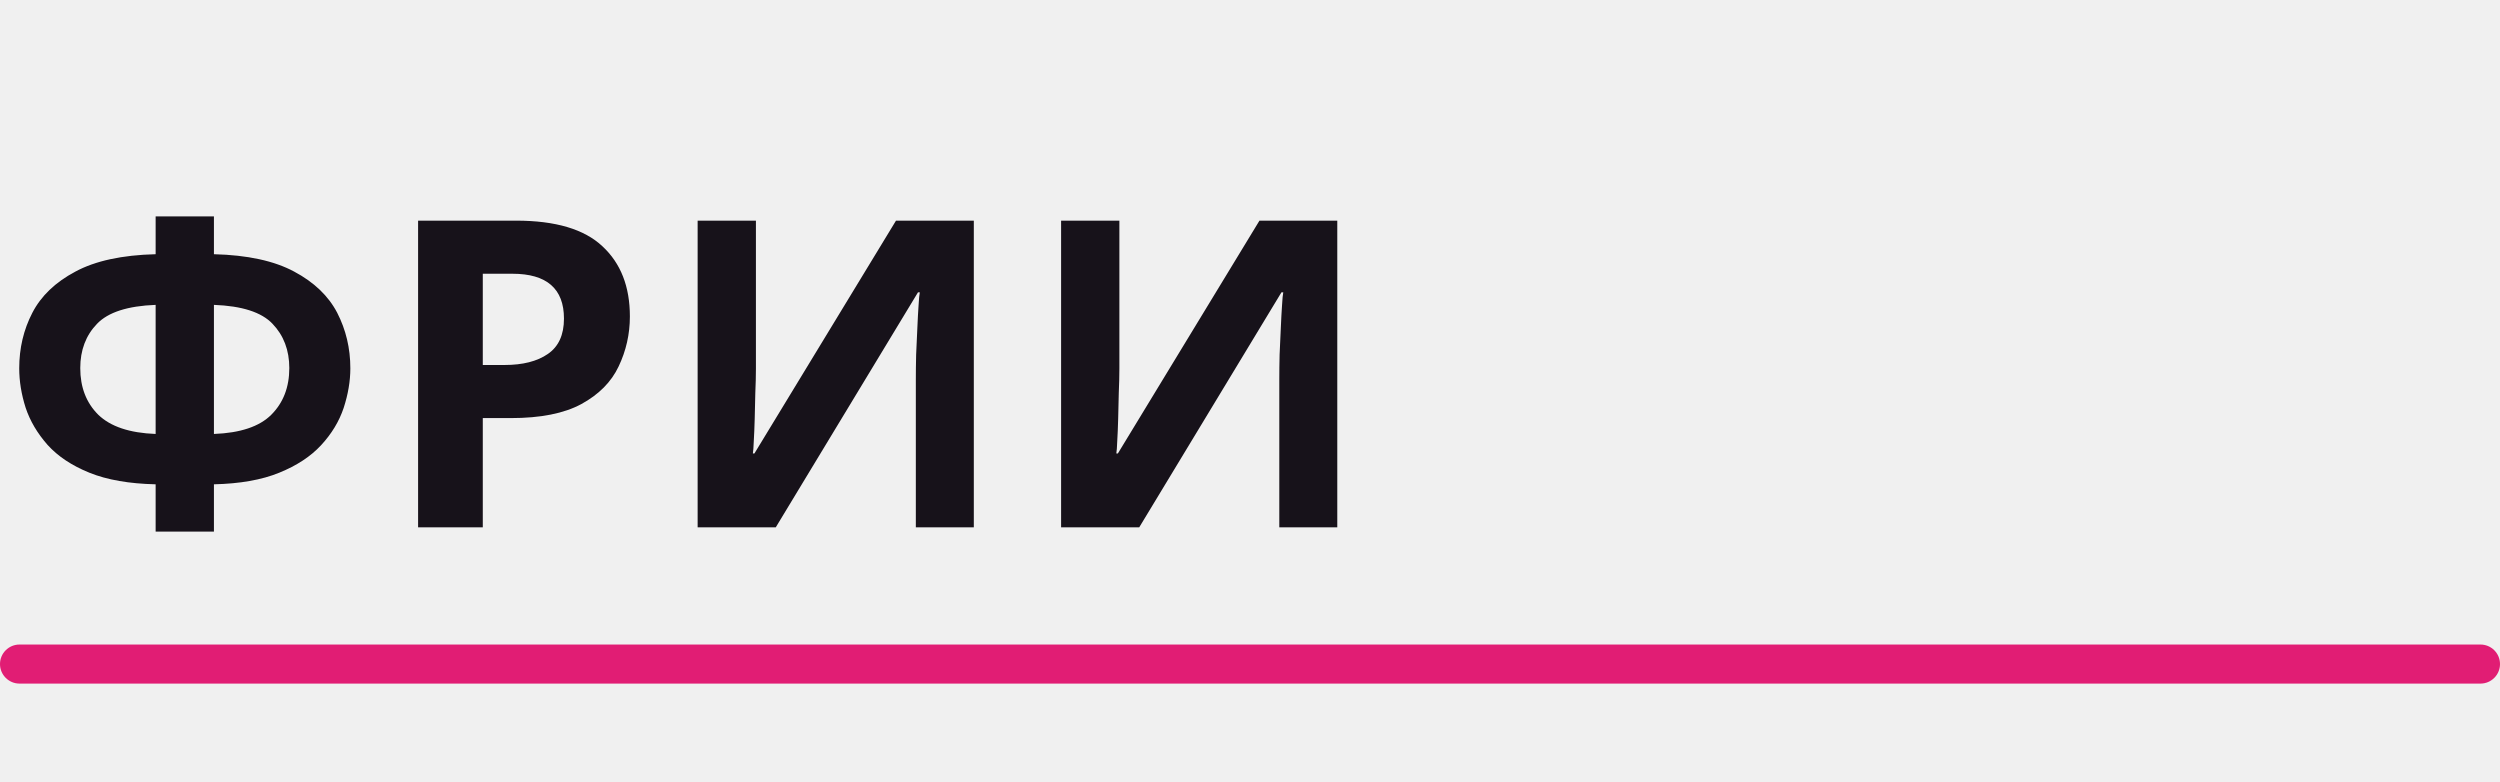
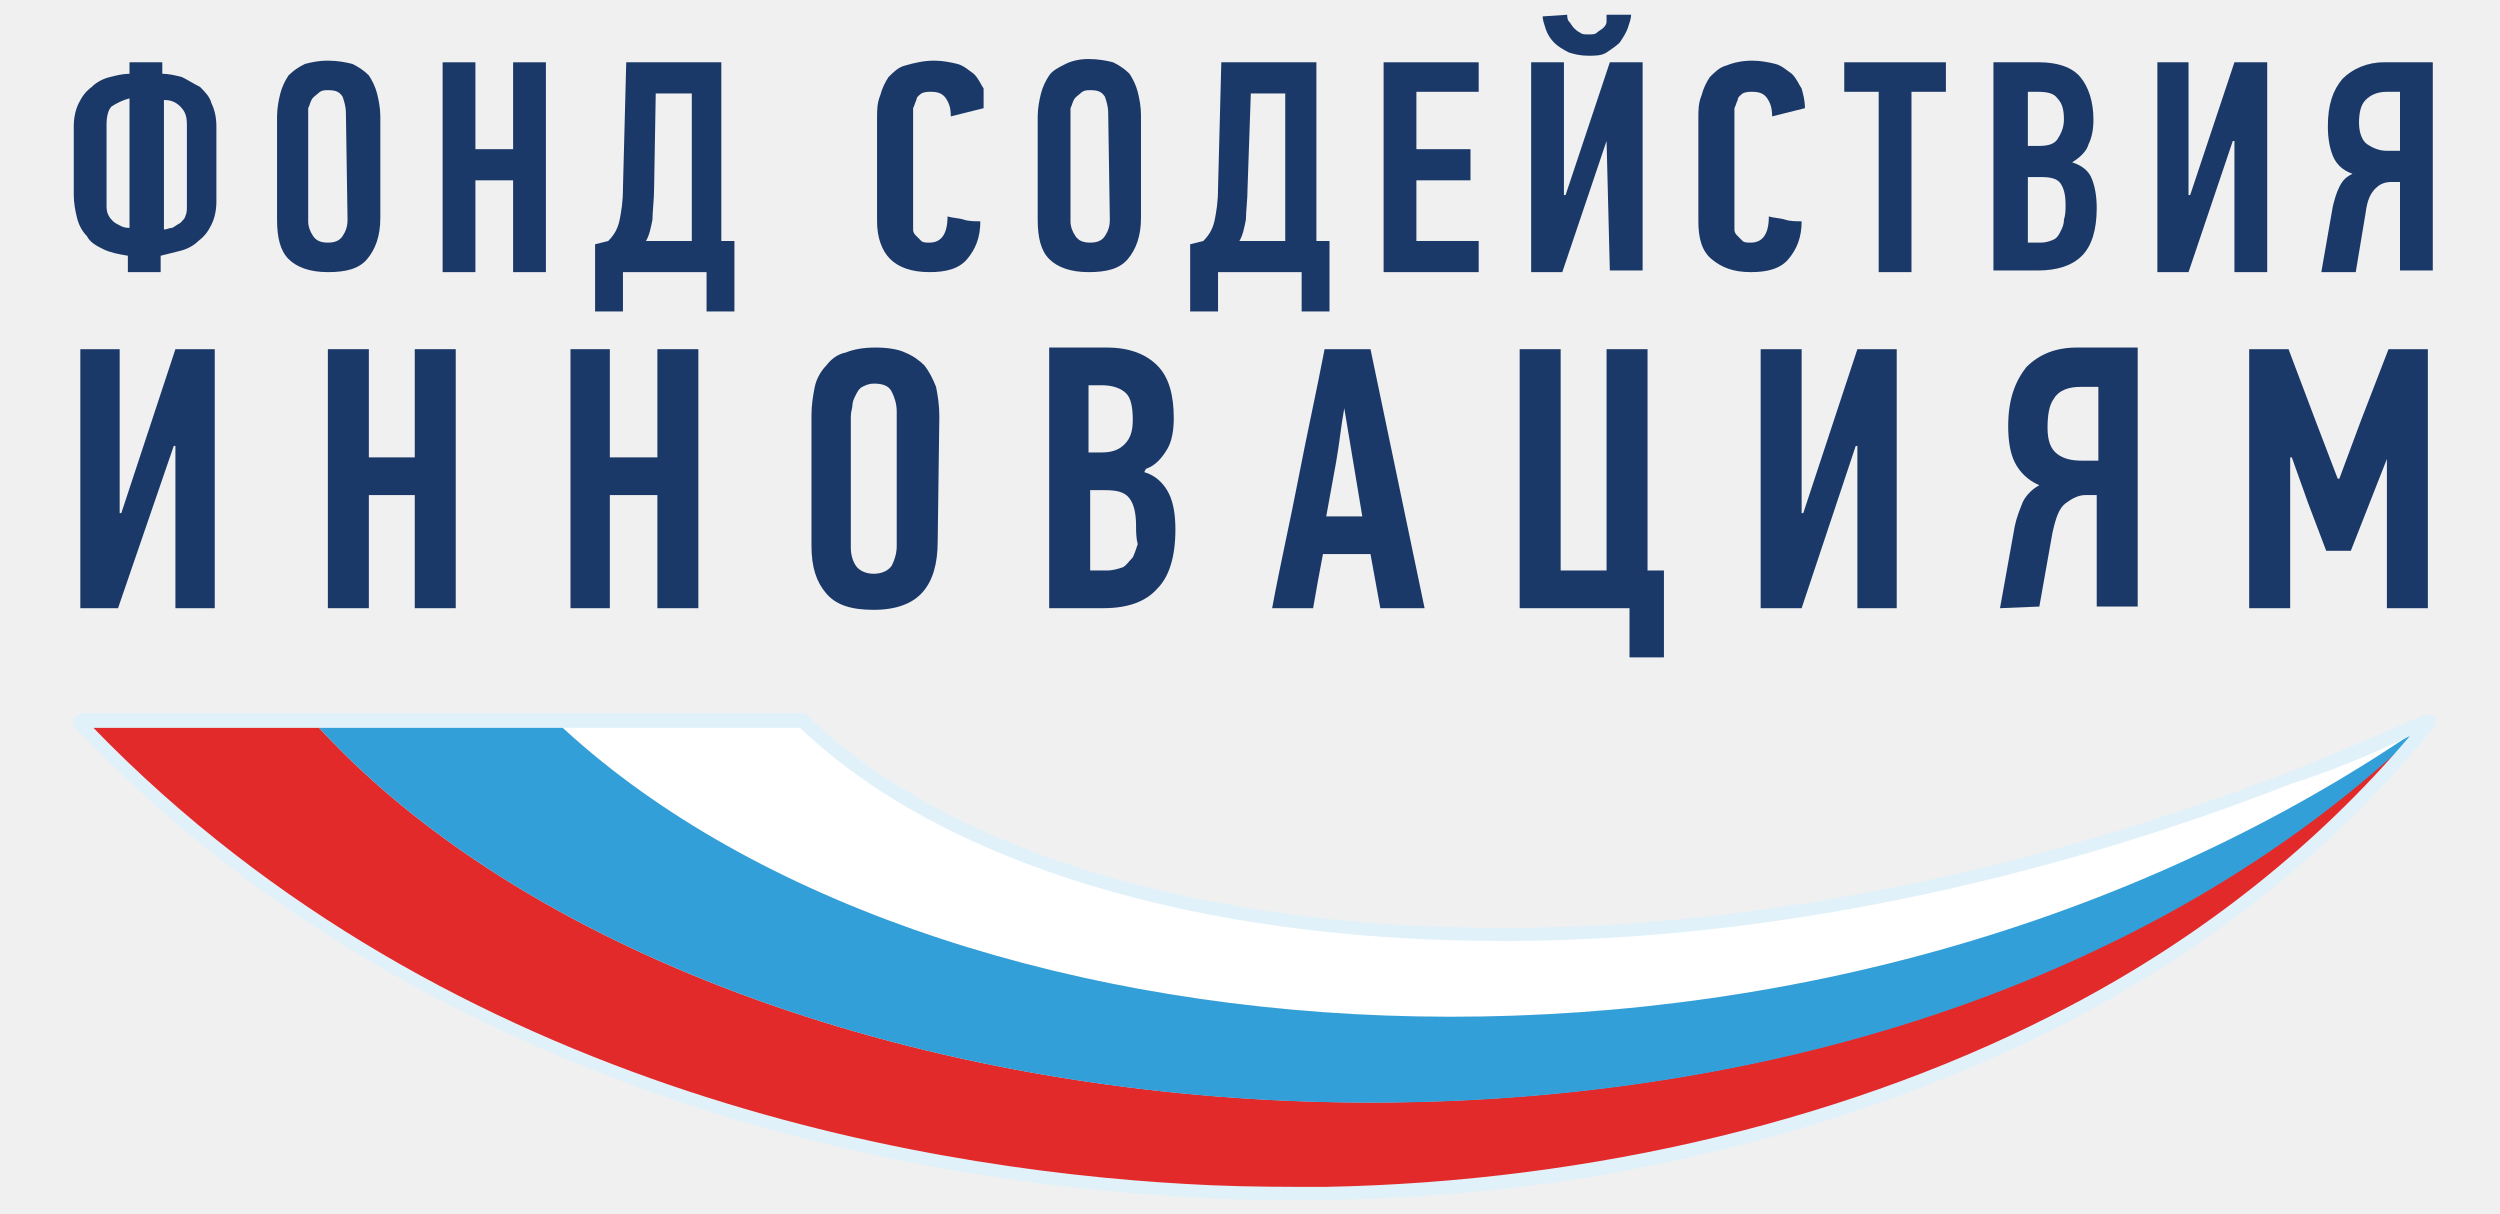
- <svg xmlns="http://www.w3.org/2000/svg" viewBox="0 0 128 40">
-   <g fill="#17121A" font-family="'Space Grotesk', sans-serif" font-weight="700">
-     <text x="0" y="27" font-size="22" letter-spacing="0.5">ФРИИ</text>
-   </g>
-   <rect x="0" y="33" width="128" height="2" rx="1" fill="#E11D74" />
+ <svg xmlns="http://www.w3.org/2000/svg" version="1.1" id="_Слой_1" x="0px" y="0px" viewBox="0 0 152.5 74" style="enable-background:new 0 0 152.5 74;" xml:space="preserve">
+   <style type="text/css">
+ 	.st0{fill:#1B3968;}
+ 	.st1{fill:#FFFFFF;}
+ 	.st2{fill:#E22A2A;}
+ 	.st3{fill:#339FD9;}
+ 	.st4{fill:#E1F1F9;}
+ </style>
+   <path class="st0" d="M13.2,12.3c0,0.5-0.1,1-0.3,1.4s-0.4,0.7-0.8,1c-0.3,0.3-0.7,0.5-1.1,0.6c-0.4,0.1-0.8,0.2-1.2,0.3v1h-2v-1l0,0  c-0.6-0.1-1.1-0.2-1.5-0.4s-0.8-0.4-1-0.8c-0.3-0.3-0.5-0.7-0.6-1.1c-0.1-0.4-0.2-0.9-0.2-1.4V7.7c0-0.5,0.1-1,0.3-1.4  c0.2-0.4,0.4-0.7,0.8-1C5.9,5,6.3,4.8,6.7,4.7c0.4-0.1,0.8-0.2,1.2-0.2V3.8h2v0.7c0.4,0,0.8,0.1,1.2,0.2c0.4,0.2,0.7,0.4,1.1,0.6  c0.3,0.3,0.6,0.6,0.7,1c0.2,0.4,0.3,0.9,0.3,1.4V12.3 M7.9,6C7.5,6.1,7.1,6.3,6.8,6.5C6.6,6.7,6.5,7.1,6.5,7.6v4.9  c0,0.2,0,0.4,0.1,0.6c0.1,0.2,0.2,0.3,0.3,0.4c0.1,0.1,0.3,0.2,0.5,0.3s0.4,0.1,0.5,0.1V6L7.9,6z M11.4,7.6c0-0.5-0.1-0.8-0.4-1.1  c-0.3-0.3-0.6-0.4-1-0.4V14c0.2,0,0.3-0.1,0.5-0.1c0.2-0.1,0.3-0.2,0.5-0.3c0.1-0.1,0.3-0.3,0.3-0.4c0.1-0.2,0.1-0.4,0.1-0.6  L11.4,7.6L11.4,7.6z" />
+   <path class="st0" d="M23.2,13.3c0,1.1-0.3,1.9-0.8,2.5c-0.5,0.6-1.3,0.8-2.4,0.8s-1.9-0.3-2.4-0.8c-0.5-0.5-0.7-1.3-0.7-2.4V7.1  c0-0.5,0.1-1,0.2-1.4s0.3-0.8,0.5-1.1c0.3-0.3,0.6-0.5,1-0.7C19,3.8,19.4,3.7,20,3.7s1.1,0.1,1.5,0.2c0.4,0.2,0.7,0.4,1,0.7  c0.2,0.3,0.4,0.7,0.5,1.1s0.2,0.9,0.2,1.4V13.3 M21.1,6.9c0-0.4-0.1-0.7-0.2-1c-0.2-0.3-0.4-0.4-0.9-0.4c-0.2,0-0.4,0-0.6,0.2  c-0.1,0.1-0.3,0.2-0.4,0.4s-0.1,0.3-0.2,0.5c0,0.2,0,0.4,0,0.5v6.4c0,0.3,0.1,0.6,0.3,0.9c0.2,0.3,0.5,0.4,0.9,0.4s0.7-0.1,0.9-0.4  c0.2-0.3,0.3-0.6,0.3-1L21.1,6.9L21.1,6.9z" />
+   <polyline class="st0" points="31.3,16.6 31.3,11 29,11 29,16.6 27,16.6 27,3.8 29,3.8 29,9.1 31.3,9.1 31.3,3.8 33.3,3.8 33.3,16.6   31.3,16.6 " />
+   <path class="st0" d="M38,16.6V19h-1.7v-4.1l0.8-0.2c0.4-0.4,0.6-0.8,0.7-1.3c0.1-0.5,0.2-1.1,0.2-1.9l0.2-7.7H44v10.9h0.8V19h-1.7  v-2.4H38 M39.9,11.5c0,0.7-0.1,1.4-0.1,1.9c-0.1,0.5-0.2,1-0.4,1.3h2.8v-9H40L39.9,11.5z" />
+   <path class="st0" d="M57,3.7c0.5,0,1,0.1,1.4,0.2c0.4,0.1,0.7,0.4,1,0.6c0.3,0.3,0.4,0.6,0.6,0.9c0,0.4,0,0.8,0,1.2l-2,0.5  c0-0.5-0.1-0.8-0.3-1.1c-0.2-0.3-0.5-0.4-0.9-0.4c-0.2,0-0.4,0-0.6,0.1c-0.1,0.1-0.3,0.2-0.3,0.4c-0.1,0.2-0.1,0.3-0.2,0.5  c0,0.2,0,0.4,0,0.5v6.5c0,0.1,0,0.3,0,0.4c0,0.2,0.1,0.3,0.2,0.4c0.1,0.1,0.2,0.2,0.3,0.3s0.3,0.1,0.5,0.1c0.7,0,1.1-0.5,1.1-1.6  c0.3,0.1,0.7,0.1,1,0.2s0.7,0.1,1,0.1c0,1-0.3,1.7-0.8,2.3c-0.5,0.6-1.3,0.8-2.3,0.8c-1.1,0-1.9-0.3-2.4-0.8  c-0.5-0.5-0.8-1.3-0.8-2.3V7.2c0-0.5,0-0.9,0.2-1.4C53.8,5.4,54,5,54.2,4.7c0.3-0.3,0.6-0.6,1-0.7C55.9,3.8,56.4,3.7,57,3.7" />
+   <path class="st0" d="M69.6,13.3c0,1.1-0.3,1.9-0.8,2.5c-0.5,0.6-1.3,0.8-2.4,0.8s-1.9-0.3-2.4-0.8c-0.5-0.5-0.7-1.3-0.7-2.4V7.1  c0-0.5,0.1-1,0.2-1.4c0.1-0.4,0.3-0.8,0.5-1.1c0.2-0.3,0.6-0.5,1-0.7s0.9-0.3,1.4-0.3c0.6,0,1.1,0.1,1.5,0.2c0.4,0.2,0.7,0.4,1,0.7  c0.2,0.3,0.4,0.7,0.5,1.1s0.2,0.9,0.2,1.4L69.6,13.3 M67.6,6.9c0-0.4-0.1-0.7-0.2-1c-0.2-0.3-0.4-0.4-0.9-0.4c-0.2,0-0.4,0-0.6,0.2  c-0.1,0.1-0.3,0.2-0.4,0.4s-0.1,0.3-0.2,0.5c0,0.2,0,0.4,0,0.5v6.4c0,0.3,0.1,0.6,0.3,0.9c0.2,0.3,0.5,0.4,0.9,0.4s0.7-0.1,0.9-0.4  c0.2-0.3,0.3-0.6,0.3-1L67.6,6.9L67.6,6.9z" />
+   <path class="st0" d="M74.3,16.6V19h-1.7v-4.1l0.8-0.2c0.4-0.4,0.6-0.8,0.7-1.3s0.2-1.1,0.2-1.9l0.2-7.7h5.8v10.9h0.8V19h-1.7v-2.4  H74.3 M76.1,11.5c0,0.7-0.1,1.4-0.1,1.9c-0.1,0.5-0.2,1-0.4,1.3h2.8v-9h-2.1L76.1,11.5z" />
+   <polyline class="st0" points="84.4,16.6 84.4,3.8 90.2,3.8 90.2,5.6 86.4,5.6 86.4,9.1 89.7,9.1 89.7,11 86.4,11 86.4,14.7   90.2,14.7 90.2,16.6 84.4,16.6 " />
+   <path class="st0" d="M98,8.6l-2.7,8h-1.9V3.8h2v8.1h0.1l2.7-8.1h2v12.7h-2L98,8.6L98,8.6 M95.6,0.9c0,0.1,0,0.3,0.1,0.4  c0.1,0.1,0.2,0.3,0.3,0.4c0.1,0.1,0.2,0.2,0.4,0.3c0.1,0.1,0.3,0.1,0.5,0.1s0.4,0,0.5-0.1s0.3-0.2,0.4-0.3S98,1.5,98,1.3  s0-0.3,0-0.4h1.5c0,0.2-0.1,0.5-0.2,0.8C99.2,2,99,2.3,98.8,2.6C98.6,2.8,98.3,3,98,3.2s-0.7,0.2-1.1,0.2c-0.5,0-0.9-0.1-1.2-0.2  C95.3,3,95,2.8,94.8,2.6s-0.4-0.5-0.5-0.8S94.1,1.2,94.1,1L95.6,0.9L95.6,0.9z" />
+   <path class="st0" d="M106.9,3.7c0.5,0,1,0.1,1.4,0.2c0.4,0.1,0.7,0.4,1,0.6c0.3,0.3,0.4,0.6,0.6,0.9c0.1,0.4,0.2,0.7,0.2,1.2l-2,0.5  c0-0.5-0.1-0.8-0.3-1.1c-0.2-0.3-0.5-0.4-0.9-0.4c-0.2,0-0.4,0-0.6,0.1c-0.1,0.1-0.3,0.2-0.3,0.4c-0.1,0.2-0.1,0.3-0.2,0.5  c0,0.2,0,0.4,0,0.5v6.5c0,0.1,0,0.3,0,0.4c0,0.2,0.1,0.3,0.2,0.4c0.1,0.1,0.2,0.2,0.3,0.3c0.1,0.1,0.3,0.1,0.5,0.1  c0.7,0,1.1-0.5,1.1-1.6c0.3,0.1,0.7,0.1,1,0.2s0.7,0.1,1,0.1c0,1-0.3,1.7-0.8,2.3c-0.5,0.6-1.3,0.8-2.3,0.8c-1.1,0-1.8-0.3-2.4-0.8  s-0.8-1.3-0.8-2.3V7.2c0-0.5,0-0.9,0.2-1.4c0.1-0.4,0.3-0.8,0.5-1.1c0.3-0.3,0.6-0.6,1-0.7C105.8,3.8,106.3,3.7,106.9,3.7" />
+   <polyline class="st0" points="116.6,5.6 116.6,16.6 114.6,16.6 114.6,5.6 112.5,5.6 112.5,3.8 118.7,3.8 118.7,5.6 116.6,5.6 " />
+   <path class="st0" d="M126.4,9.9c0.6,0.2,1,0.5,1.2,1s0.3,1.1,0.3,1.8c0,1.3-0.3,2.3-0.9,2.9s-1.5,0.9-2.7,0.9h-2.7V3.8h2.8  c1.1,0,2,0.3,2.5,0.9s0.8,1.5,0.8,2.6c0,0.6-0.1,1.1-0.3,1.5C127.3,9.2,126.9,9.6,126.4,9.9L126.4,9.9 M125.9,7.3  c0-0.6-0.1-1-0.4-1.3c-0.2-0.3-0.6-0.4-1.2-0.4h-0.6v3.3h0.7c0.5,0,0.9-0.1,1.1-0.4C125.7,8.2,125.9,7.8,125.9,7.3 M126,12.5  c0-0.6-0.1-1-0.3-1.3s-0.6-0.4-1.2-0.4h-0.8v4h0.8c0.3,0,0.6-0.1,0.8-0.2c0.2-0.1,0.3-0.3,0.4-0.5s0.2-0.4,0.2-0.7  C126,13.1,126,12.8,126,12.5" />
+   <polyline class="st0" points="136.2,8.6 133.5,16.6 131.6,16.6 131.6,3.8 133.5,3.8 133.5,11.9 133.6,11.9 136.3,3.8 138.3,3.8   138.3,16.6 136.3,16.6 136.3,8.6 136.2,8.6 " />
+   <path class="st0" d="M141.6,16.6l0.7-4c0.1-0.4,0.2-0.8,0.4-1.2s0.4-0.6,0.8-0.8c-0.6-0.2-1-0.6-1.2-1.1S142,8.4,142,7.7  c0-1.3,0.3-2.2,0.9-2.9c0.6-0.6,1.5-1,2.5-1h3v12.7h-2v-5.4h-0.5c-0.4,0-0.7,0.1-1,0.4c-0.3,0.3-0.5,0.7-0.6,1.5l-0.6,3.6H141.6   M145.6,5.6c-0.6,0-1,0.2-1.3,0.5s-0.4,0.8-0.4,1.4s0.2,1.1,0.5,1.3s0.7,0.4,1.2,0.4h0.8V5.6H145.6L145.6,5.6z" />
+   <polyline class="st0" points="10.6,27.2 7.2,37.1 4.9,37.1 4.9,21.3 7.3,21.3 7.3,31.3 7.4,31.3 10.7,21.3 13.1,21.3 13.1,37.1   10.7,37.1 10.7,27.2 10.6,27.2 " />
+   <polyline class="st0" points="25.3,37.1 25.3,30.2 22.5,30.2 22.5,37.1 20,37.1 20,21.3 22.5,21.3 22.5,27.9 25.3,27.9 25.3,21.3   27.8,21.3 27.8,37.1 25.3,37.1 " />
+   <polyline class="st0" points="40.1,37.1 40.1,30.2 37.2,30.2 37.2,37.1 34.8,37.1 34.8,21.3 37.2,21.3 37.2,27.9 40.1,27.9   40.1,21.3 42.6,21.3 42.6,37.1 40.1,37.1 " />
+   <path class="st0" d="M57.2,33c0,1.4-0.3,2.4-0.9,3.1c-0.6,0.7-1.6,1.1-3,1.1s-2.3-0.3-2.9-1c-0.6-0.7-0.9-1.6-0.9-2.9v-8  c0-0.6,0.1-1.2,0.2-1.7c0.1-0.5,0.4-1,0.7-1.3c0.3-0.4,0.7-0.7,1.2-0.8c0.5-0.2,1.1-0.3,1.8-0.3s1.4,0.1,1.8,0.3  c0.5,0.2,0.9,0.5,1.2,0.8c0.3,0.4,0.5,0.8,0.7,1.3c0.1,0.5,0.2,1.1,0.2,1.8L57.2,33 M54.7,25.1c0-0.4-0.1-0.8-0.3-1.2  c-0.2-0.4-0.6-0.5-1.1-0.5c-0.3,0-0.5,0.1-0.7,0.2s-0.3,0.3-0.4,0.5c-0.1,0.2-0.2,0.4-0.2,0.6s-0.1,0.4-0.1,0.7v8  c0,0.4,0.1,0.8,0.3,1.1s0.6,0.5,1.1,0.5s0.9-0.2,1.1-0.5c0.2-0.4,0.3-0.8,0.3-1.2L54.7,25.1L54.7,25.1z" />
+   <path class="st0" d="M69.8,28.8c0.7,0.2,1.2,0.7,1.5,1.3c0.3,0.6,0.4,1.4,0.4,2.2c0,1.7-0.4,2.9-1.1,3.6c-0.7,0.8-1.8,1.2-3.3,1.2  H64V21.2h3.5c1.4,0,2.4,0.4,3.1,1.1s1,1.8,1,3.2c0,0.7-0.1,1.4-0.4,1.9s-0.7,1-1.3,1.2L69.8,28.8 M69.1,25.6c0-0.7-0.1-1.3-0.4-1.6  c-0.3-0.3-0.8-0.5-1.5-0.5h-0.8v4.1h0.8c0.7,0,1.1-0.2,1.4-0.5C69,26.7,69.1,26.2,69.1,25.6 M69.3,32.1c0-0.7-0.1-1.3-0.4-1.7  c-0.3-0.4-0.8-0.5-1.5-0.5h-0.9v4.9h1c0.4,0,0.7-0.1,1-0.2c0.2-0.1,0.4-0.4,0.6-0.6c0.1-0.2,0.2-0.5,0.3-0.8  C69.3,32.8,69.3,32.4,69.3,32.1" />
+   <path class="st0" d="M84.2,37.1l-0.6-3.3h-2.9c-0.1,0.5-0.2,1.1-0.3,1.6c-0.1,0.6-0.2,1.1-0.3,1.7h-2.5c0.5-2.7,1.1-5.3,1.6-7.9  s1.1-5.3,1.6-7.9h2.8l3.3,15.8H84.2 M82,24.9c-0.2,1.1-0.3,2.2-0.5,3.3c-0.2,1.1-0.4,2.2-0.6,3.3h2.2L82,24.9  C82.1,24.9,82,24.9,82,24.9z" />
+   <polyline class="st0" points="100.5,21.3 100.5,34.8 101.5,34.8 101.5,40.1 99.4,40.1 99.4,37.1 92.7,37.1 92.7,21.3 95.2,21.3   95.2,34.8 98,34.8 98,21.3 100.5,21.3 " />
+   <polyline class="st0" points="113.2,27.2 109.9,37.1 107.4,37.1 107.4,21.3 109.9,21.3 109.9,31.3 110,31.3 113.3,21.3 115.7,21.3   115.7,37.1 113.3,37.1 113.3,27.2 113.2,27.2 " />
+   <path class="st0" d="M122,37.1l0.9-5c0.1-0.5,0.3-1,0.5-1.5c0.2-0.4,0.6-0.8,1-1c-0.7-0.3-1.2-0.8-1.5-1.4s-0.4-1.4-0.4-2.2  c0-1.6,0.4-2.7,1.1-3.6c0.8-0.8,1.8-1.2,3.1-1.2h3.7V37h-2.5v-6.8h-0.7c-0.4,0-0.8,0.2-1.2,0.5c-0.4,0.3-0.6,0.9-0.8,1.8l-0.8,4.5  L122,37.1 M126.9,23.6c-0.7,0-1.3,0.2-1.6,0.7c-0.3,0.4-0.4,1-0.4,1.8s0.2,1.3,0.6,1.6c0.4,0.3,0.9,0.4,1.5,0.4h1v-4.5  C127.9,23.6,126.9,23.6,126.9,23.6z" />
+   <polyline class="st0" points="141.9,33.6 140.8,30.7 139.8,27.9 139.7,27.9 139.7,37.1 137.2,37.1 137.2,21.3 139.6,21.3   141.3,25.8 142.6,29.2 142.7,29.2 144,25.7 145.7,21.3 148.1,21.3 148.1,37.1 145.6,37.1 145.6,28 145.6,28 144.5,30.8 143.4,33.6   141.9,33.6 " />
+   <path class="st1" d="M146.7,45.1c0.5-0.3,1-0.7,1.5-1h0.1l0,0l0,0c-2.8,1.3-5.6,2.4-8.3,3.5c-17.2,6.7-33.3,9.5-47.4,9.6  C72.8,57.3,57.2,52,48.9,44h-15C56.4,65.3,108.9,70.2,146.7,45.1" />
+   <path class="st2" d="M19.1,44H4.9c19,20.1,46.2,27.7,69,28.7c2.4,0.1,4.7,0.1,6.9,0.1c14.8-0.2,31.3-3.4,45.6-11.1  c8.2-4.4,15.7-10.2,21.8-17.8l0,0C113.6,77.9,44.3,72,19.1,44" />
+   <path class="st3" d="M148.2,44L148.2,44L148.2,44L148.2,44c-0.6,0.4-1.1,0.8-1.6,1.1C108.9,70.2,56.4,65.3,33.9,44H19.1  C44.3,72,113.6,77.9,148.2,44L148.2,44" />
+   <path class="st4" d="M148.6,43.9L148.6,43.9c0-0.1-0.1-0.2-0.2-0.2c0,0-0.1-0.1-0.2-0.1h-0.1H148h-0.1c-2.8,1.2-5.5,2.4-8.3,3.5  c-15.9,6.1-32.2,9.4-47.2,9.5h-0.8c-18.4,0-33.8-4.7-42.3-12.9l-0.1-0.1l-0.1-0.1H49H5c0,0-0.1,0-0.2,0.1l-0.2,0.1  c-0.1,0.1-0.2,0.2-0.1,0.3v0.2c0,0,0,0.1,0.1,0.2c8.8,9.3,20,16.5,33.2,21.5c11,4.2,23.5,6.6,36,7.2c1.7,0.1,3.5,0.1,5.3,0.1  c0.6,0,1.1,0,1.7,0c7.8-0.1,15.6-1,23.1-2.8c8.2-1.9,15.8-4.7,22.7-8.3c8.8-4.7,16.1-10.6,21.9-17.8l0,0l0,0v-0.1v-0.1V44  C148.6,44.1,148.6,44,148.6,43.9L148.6,43.9z M147,44.9c-5.6,6.6-12.6,12.2-20.8,16.5c-12.9,6.8-29,10.7-45.4,11  c-2.3,0-4.6,0-6.9-0.1C57.8,71.6,27.6,67,5.7,44.4h43.1c8.7,8.3,24.3,13,42.8,13c0.3,0,0.5,0,0.8,0c15.1-0.1,31.5-3.4,47.4-9.6  C142.3,47,144.7,46,147,44.9L147,44.9z" />
</svg>
